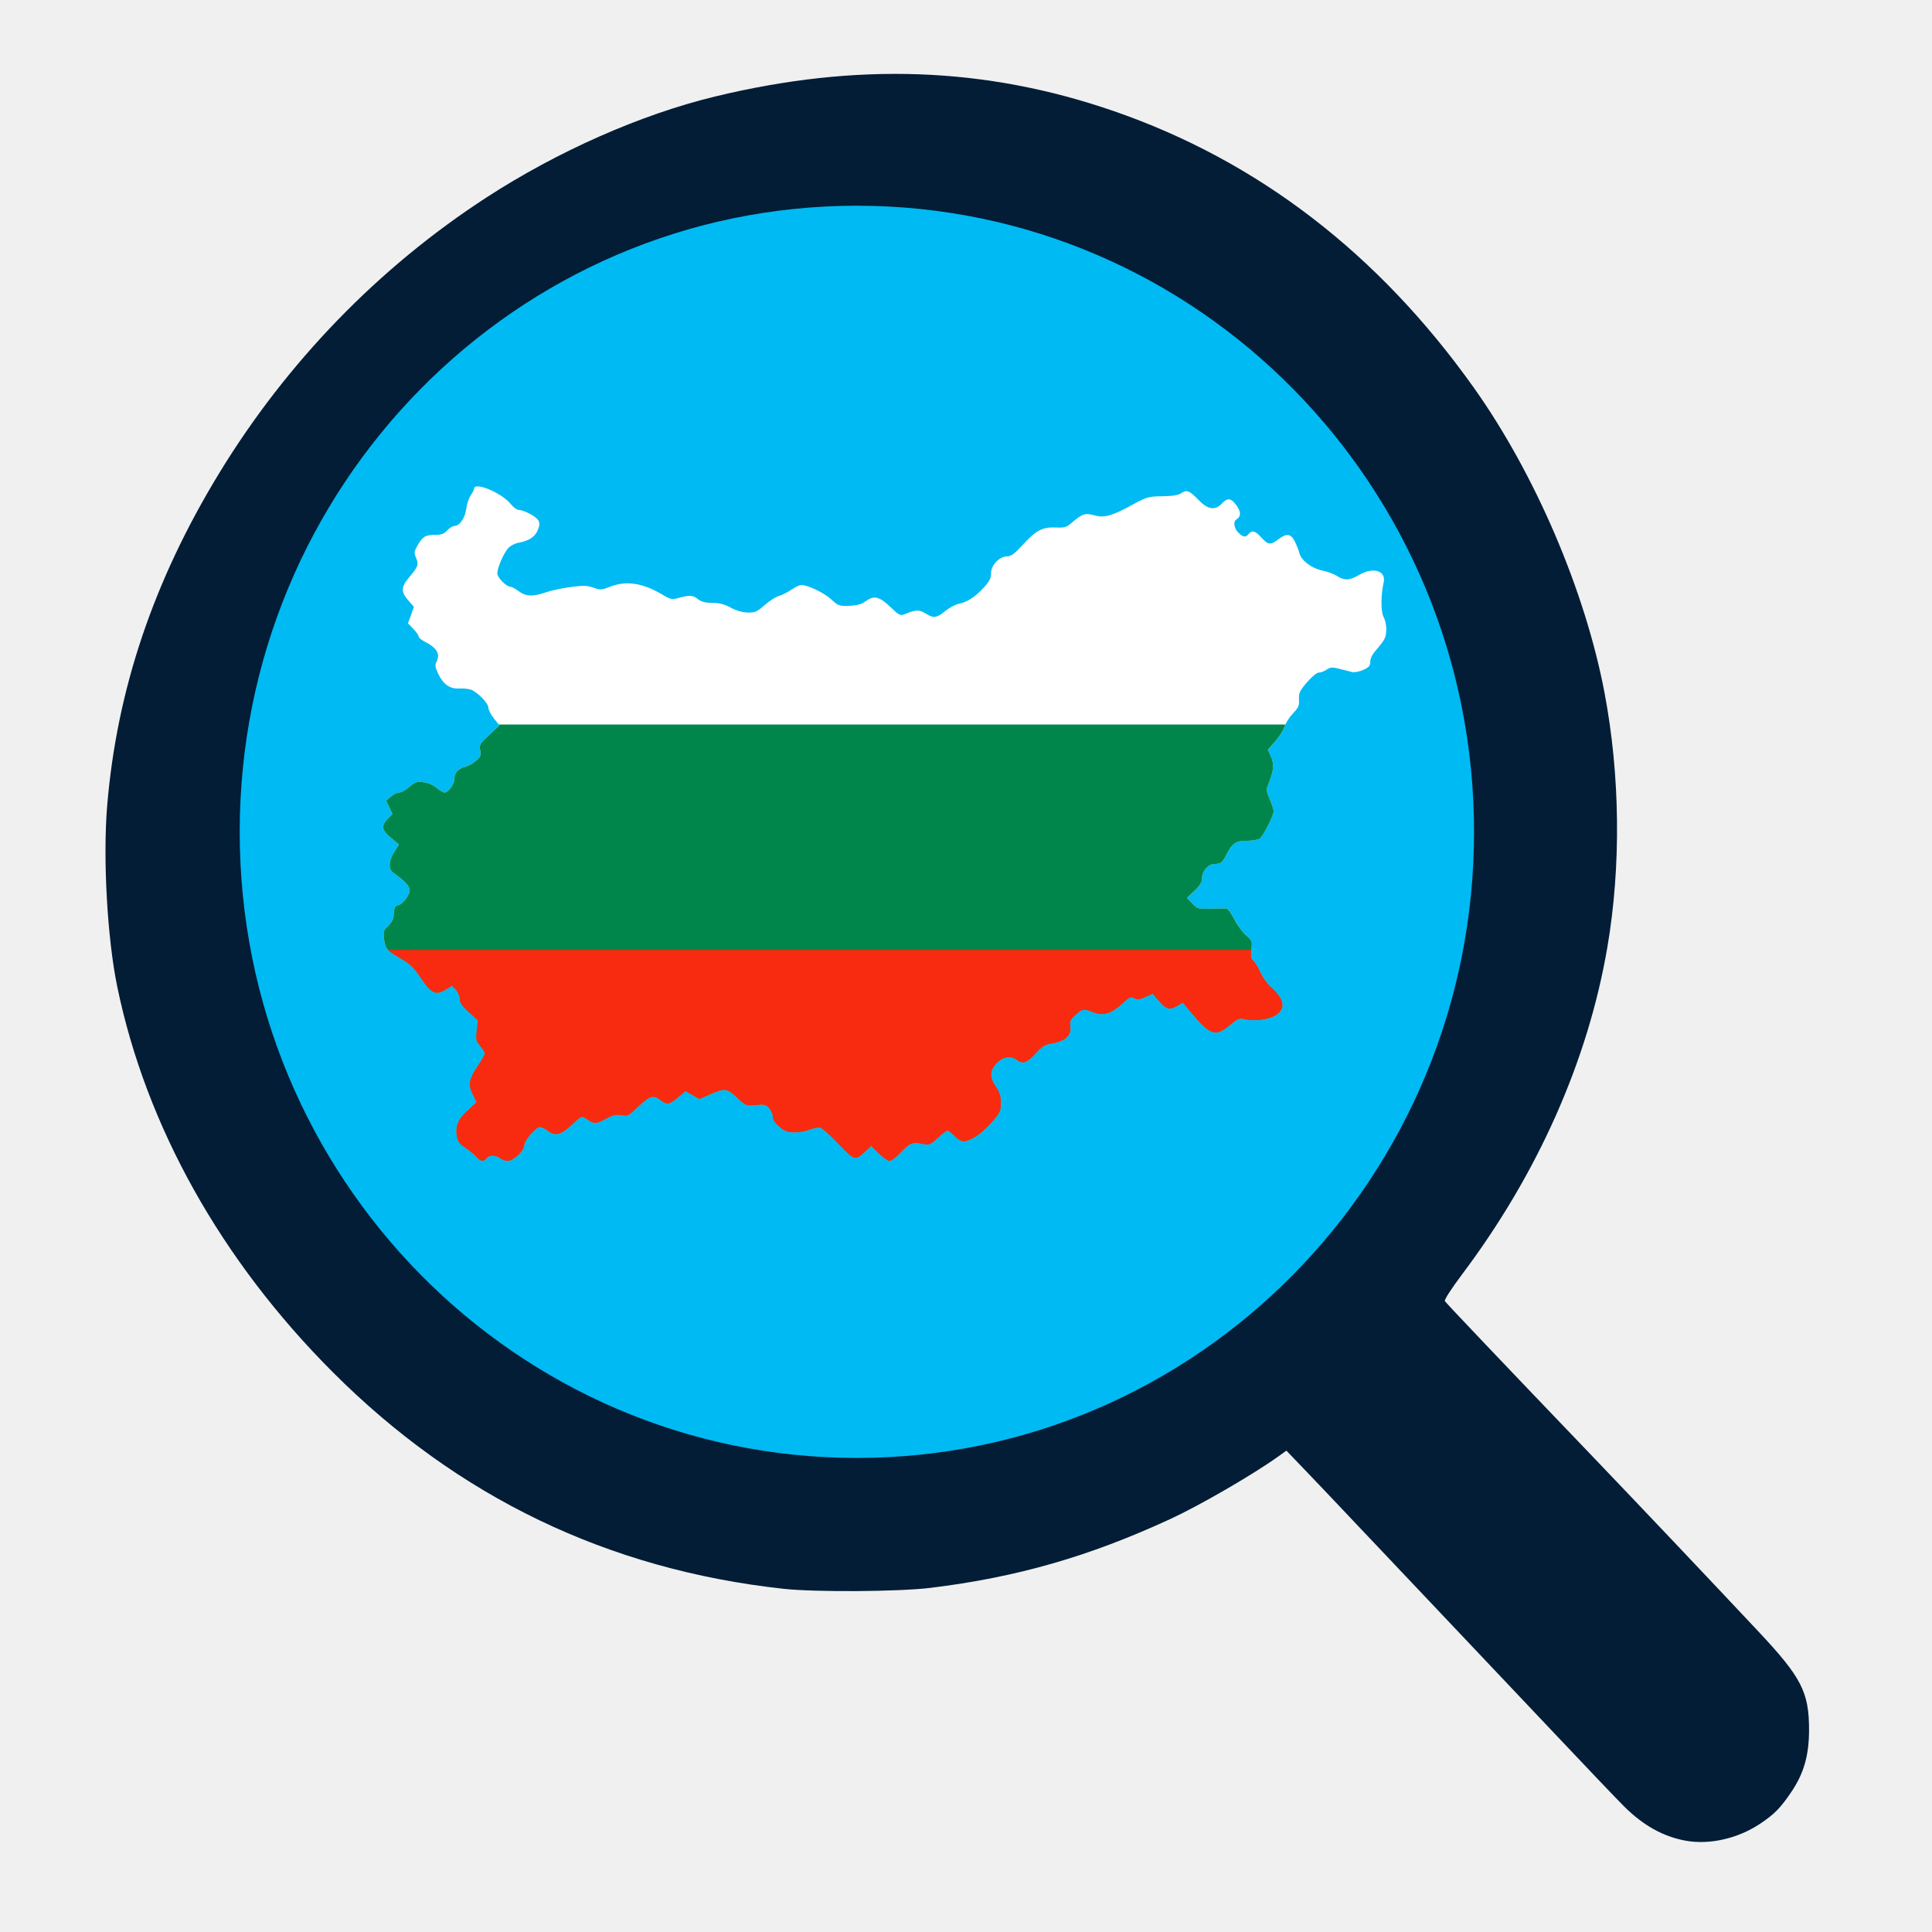
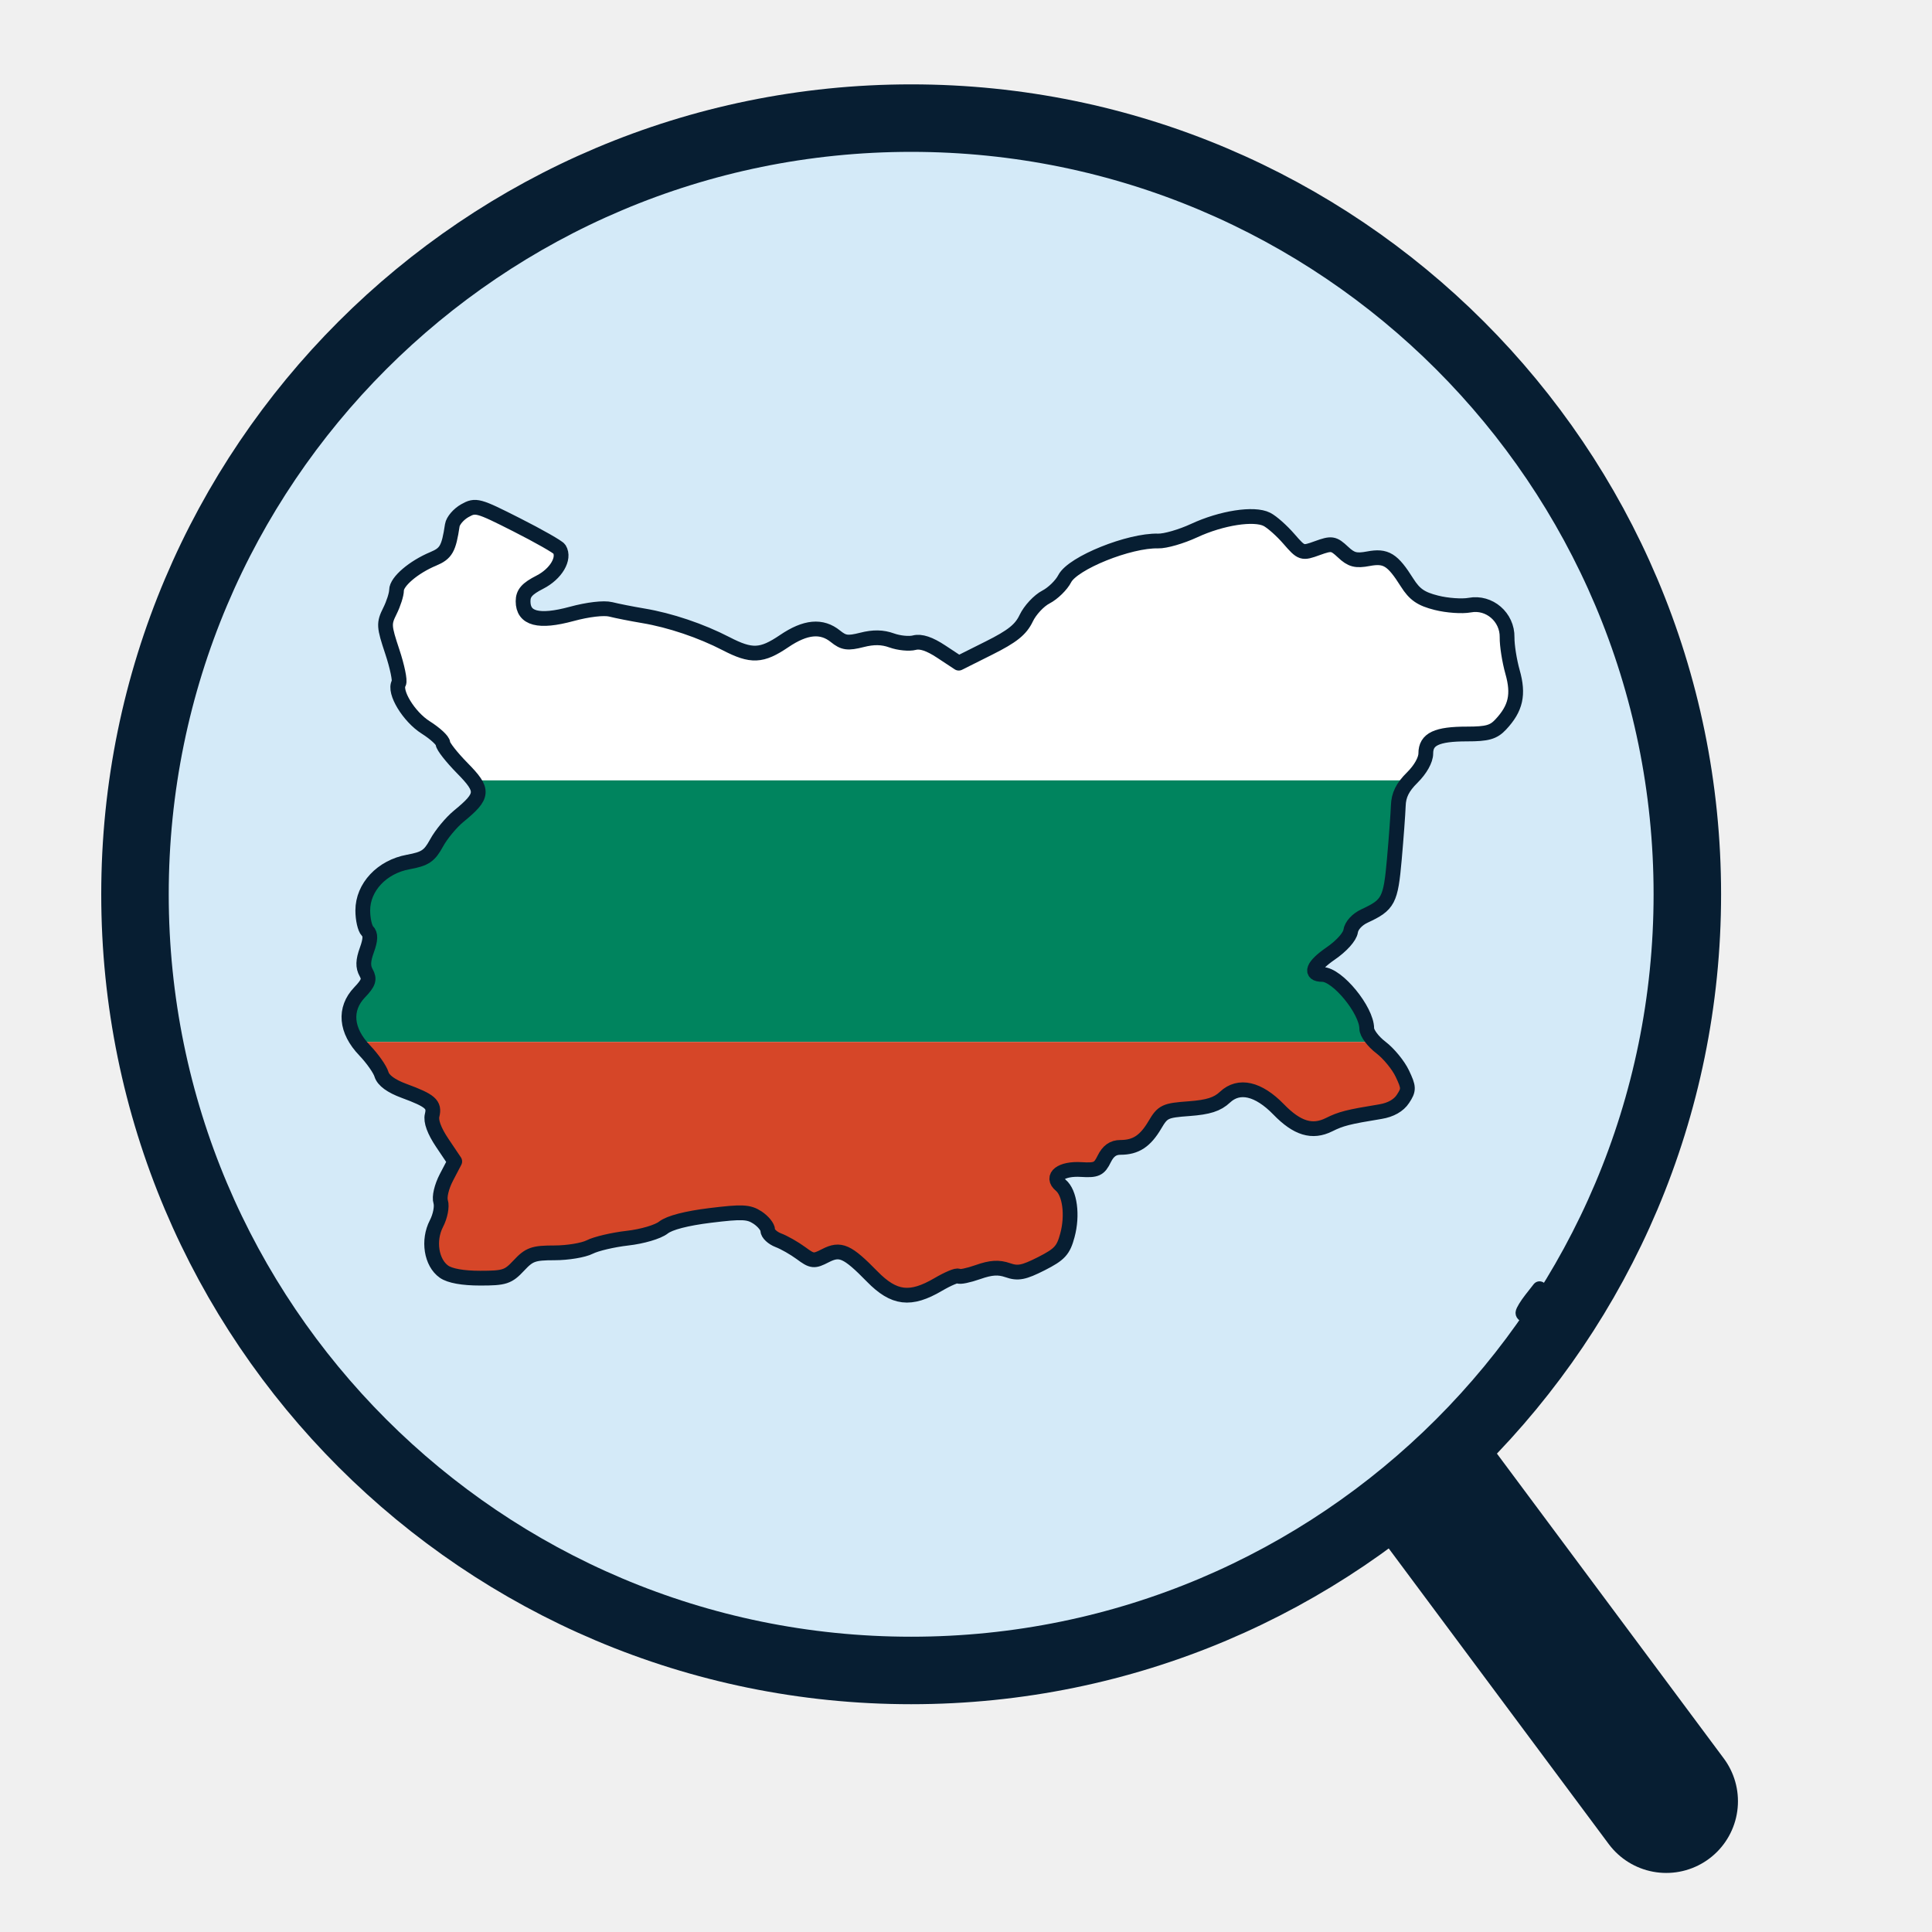
- <svg xmlns="http://www.w3.org/2000/svg" width="1080" height="1080" viewBox="65 91 1080 1080">
+ <svg xmlns="http://www.w3.org/2000/svg" viewBox="0 105 458 458" width="458" height="458" role="img">
  <defs>
-     <clipPath id="country">
-       <path d="M330.92,737.38C329.59,735.94 326.83,733.70 324.80,732.40C322.10,730.67 320.92,729.11 320.45,726.60C319.34,720.66 320.84,716.87 326.33,711.81L331.41,707.12 329.28,702.81C326.57,697.33 327.13,694.18 332.13,686.76C334.26,683.61 336.00,680.52 336.00,679.91C336.00,679.29 334.84,677.41 333.42,675.72C331.09,672.96 330.91,672.12 331.49,667.06L332.14,661.45 327.07,656.85C323.27,653.40 322.00,651.55 322.00,649.44C322.00,647.89 321.03,645.59 319.84,644.33L317.68,642.03 314.36,644.09C308.68,647.60 306.18,646.51 300.46,638.03C296.38,631.98 294.23,629.87 289.15,626.94C281.10,622.28 280.37,621.43 279.66,615.90C279.13,611.73 279.36,611.03 282.04,608.46C283.91,606.67 285.00,604.62 285.00,602.89C285.00,599.28 285.94,597.00 287.42,597.00C289.57,597.00 294.00,591.48 294.00,588.80C294.00,586.33 291.34,583.45 284.91,578.94C281.93,576.85 282.13,572.34 285.42,567.13L287.98,563.08 283.49,559.33C278.30,554.99 277.91,552.75 281.69,548.81L284.37,546.00 282.60,542.28L280.82,538.55 283.47,536.28C284.92,535.02 287.04,534.00 288.17,534.00C289.31,534.00 291.83,532.60 293.78,530.89C296.86,528.18 297.88,527.84 301.62,528.26C304.25,528.56 307.11,529.76 309.03,531.37C310.75,532.82 312.72,534.00 313.40,534.00C315.68,534.00 319.00,529.45 319.00,526.34C319.00,522.95 321.18,520.58 325.17,519.63C326.64,519.29 329.24,517.83 330.95,516.39C333.63,514.13 333.96,513.33 333.42,510.44C332.84,507.36 333.23,506.70 338.49,501.80L344.18,496.50 341.09,492.61C339.39,490.47 338.00,487.75 338.00,486.57C338.00,484.03 331.60,477.56 328.00,476.45C326.62,476.02 323.67,475.77 321.43,475.88C316.35,476.12 312.70,473.46 309.88,467.47C308.30,464.11 308.09,462.70 308.92,461.14C311.32,456.66 309.30,453.16 302.25,449.59C300.46,448.69 299.00,447.42 299.00,446.77C299.00,446.12 297.67,444.22 296.04,442.54L293.07,439.48 294.74,434.85L296.40,430.22 293.20,426.58C289.09,421.90 289.17,419.19 293.54,413.95C298.80,407.66 299.17,406.64 297.61,402.93C296.39,400.02 296.46,399.32 298.29,396.10C301.18,390.99 302.76,390.00 308.02,390.00C311.67,390.00 313.15,389.47 315.00,387.50C316.29,386.12 318.09,385.00 319.00,385.00C321.93,385.00 324.95,380.65 325.64,375.44C326.00,372.72 327.13,369.31 328.15,367.85C329.17,366.39 330.00,364.75 330.00,364.21C330.00,360.12 345.17,366.32 350.26,372.50C351.85,374.42 353.90,376.01 354.82,376.02C357.79,376.06 364.80,379.76 365.94,381.89C366.78,383.46 366.70,384.79 365.60,387.41C364.05,391.12 360.64,393.35 354.91,394.38C352.94,394.74 350.38,396.04 349.23,397.27C346.65,400.02 343.00,408.35 343.00,411.49C343.00,413.86 348.05,419.00 350.38,419.00C351.06,419.00 353.14,420.13 355.00,421.50C359.07,424.50 362.79,424.65 370.15,422.12C373.16,421.08 379.42,419.74 384.06,419.13C391.04,418.22 393.24,418.28 396.74,419.50C400.64,420.87 401.37,420.83 406.02,418.99C415.03,415.44 424.24,416.84 435.38,423.45C439.95,426.16 440.55,426.27 444.65,425.17C450.68,423.56 452.33,423.69 455.27,426.00C457.10,427.43 459.33,428.00 463.17,428.00C467.05,428.00 469.88,428.73 473.51,430.67C476.69,432.38 480.15,433.37 483.06,433.42C487.05,433.49 488.22,432.97 492.44,429.26C495.09,426.93 498.66,424.63 500.38,424.16C502.09,423.68 505.25,422.10 507.39,420.65C509.53,419.19 512.00,418.00 512.89,418.00C516.51,418.00 525.72,422.41 529.63,426.02C533.58,429.66 534.13,429.86 539.69,429.65C543.92,429.50 546.45,428.82 548.69,427.22C553.61,423.72 556.39,424.31 562.62,430.20C568.00,435.29 568.18,435.37 571.31,434.10C577.05,431.76 578.82,431.73 582.32,433.89C586.94,436.74 588.47,436.57 593.33,432.62C595.62,430.75 599.08,428.90 601.00,428.51C605.82,427.51 610.02,424.79 614.88,419.52C618.13,415.99 619.00,414.28 619.00,411.42C619.00,406.91 623.70,402.00 628.03,402.00C630.21,402.00 632.15,400.57 636.67,395.61C644.09,387.48 647.78,385.54 655.15,385.86C660.14,386.08 661.19,385.77 664.15,383.20C669.88,378.23 671.64,377.64 676.67,379.05C682.32,380.63 686.43,379.50 698.00,373.18C706.05,368.78 706.94,368.53 714.70,368.41C720.53,368.33 723.65,367.81 725.46,366.62C728.54,364.60 729.90,365.19 735.45,370.92C740.25,375.87 744.35,376.39 748.00,372.50C751.22,369.08 753.22,369.36 756.29,373.66C758.87,377.29 758.77,379.79 755.99,381.50C754.22,382.60 754.94,386.60 757.31,388.83C760.04,391.39 761.31,391.54 763.00,389.50C764.91,387.19 766.66,387.68 770.14,391.50C773.92,395.66 775.26,395.80 779.59,392.50C784.25,388.94 786.59,389.26 788.84,393.75C789.87,395.81 791.00,398.69 791.35,400.14C792.34,404.26 798.13,408.68 804.20,409.94C807.12,410.54 810.86,411.93 812.51,413.01C816.53,415.66 819.46,415.51 824.84,412.35C832.59,407.81 839.92,410.03 838.49,416.48C836.87,423.75 836.84,432.79 838.42,435.85C840.27,439.43 840.48,445.22 838.86,448.32C838.23,449.52 836.20,452.19 834.36,454.25C832.21,456.65 831.00,459.03 831.00,460.85C831.00,463.20 830.31,464.01 827.05,465.48C824.88,466.46 822.08,467.00 820.80,466.68C819.54,466.37 816.39,465.56 813.81,464.90C809.77,463.86 808.77,463.92 806.60,465.35C805.21,466.26 803.21,467.00 802.16,467.00C801.07,467.00 798.22,469.37 795.58,472.46C791.51,477.23 790.94,478.43 791.15,481.97C791.36,485.41 790.86,486.57 787.81,489.76C785.84,491.82 783.71,495.15 783.07,497.17C782.43,499.18 780.06,502.92 777.82,505.47L773.74,510.10 775.53,514.07C777.42,518.25 777.02,522.07 773.93,529.63C772.81,532.38 772.92,533.38 774.83,537.82C776.02,540.60 777.00,543.57 777.00,544.42C777.00,546.77 771.19,558.33 769.29,559.75C768.37,560.44 765.08,561.00 761.98,561.00C755.76,561.00 753.81,562.35 750.48,569.00C748.39,573.17 747.34,573.96 743.92,573.98C740.45,574.01 737.00,577.87 737.00,581.74C737.00,584.10 735.97,585.83 732.77,588.88L728.53,592.90 731.52,596.03C734.39,599.05 734.78,599.16 742.00,598.95C746.12,598.83 750.06,598.79 750.74,598.87C751.42,598.94 753.28,601.59 754.89,604.75C756.49,607.91 759.45,611.95 761.47,613.73C764.99,616.82 765.12,617.15 764.52,621.82C764.03,625.70 764.25,626.96 765.61,628.09C766.55,628.86 768.33,631.78 769.57,634.56C770.80,637.35 773.46,641.08 775.48,642.85C782.97,649.42 783.90,654.72 778.23,658.47C774.30,661.07 765.46,662.10 760.00,660.59C757.99,660.04 756.54,660.70 752.64,663.95C744.25,670.94 741.55,669.99 729.86,655.89L726.21,651.50 723.20,653.25C718.76,655.83 717.17,655.45 713.03,650.78L709.29,646.57 705.26,648.38C702.01,649.85 700.81,649.97 699.05,649.03C697.11,647.99 696.32,648.36 692.05,652.36C686.55,657.50 681.47,659.04 676.56,657.06C670.82,654.75 670.30,654.80 666.54,658.10C663.42,660.84 662.90,661.85 663.29,664.43C664.13,669.96 660.75,673.06 652.35,674.45C649.08,675.00 647.24,676.19 643.72,680.07C639.06,685.21 636.71,686.00 633.44,683.53C630.05,680.97 625.73,681.65 622.20,685.30C618.18,689.44 618.05,693.17 621.75,698.52C623.86,701.57 624.50,703.67 624.50,707.53C624.50,712.21 624.11,713.01 619.00,718.81C613.62,724.92 607.37,729.00 603.37,729.00C602.27,729.00 600.08,727.65 598.50,726.00C596.92,724.35 595.20,723.00 594.67,723.00C594.15,723.00 591.72,724.85 589.26,727.11C585.20,730.86 584.47,731.17 581.15,730.53C574.95,729.34 573.83,729.74 568.86,734.95C566.21,737.73 563.26,740.00 562.31,740.00C561.36,740.00 558.65,738.11 556.29,735.80L552.01,731.60 548.76,734.65C543.06,740.00 542.64,739.89 533.76,730.49C529.33,725.80 524.75,721.73 523.59,721.43C522.43,721.14 519.81,721.60 517.77,722.45C515.73,723.30 511.90,724.00 509.26,724.00C505.37,724.00 503.74,723.41 500.73,720.93C498.16,718.81 497.00,717.04 497.00,715.24C497.00,713.80 496.06,711.62 494.90,710.40C493.08,708.45 492.11,708.24 487.41,708.72C482.06,709.27 481.95,709.23 476.94,704.54C471.23,699.20 470.24,699.10 461.26,703.07L456.03,705.38 452.12,703.19L448.20,700.99 444.01,704.49C439.17,708.54 437.77,708.75 434.27,706.00C430.35,702.92 428.16,703.54 421.86,709.55C416.39,714.77 415.83,715.06 412.38,714.41C409.42,713.86 407.70,714.27 403.46,716.57C397.97,719.54 396.92,719.47 391.81,715.80C390.38,714.77 389.31,715.37 384.62,719.80C378.50,725.59 375.28,726.34 371.00,723.00C369.62,721.92 367.76,721.03 366.87,721.02C364.49,720.99 358.00,728.58 358.00,731.40C358.00,734.35 351.86,740.01 348.72,739.97C347.50,739.95 345.63,739.28 344.56,738.47C342.06,736.58 338.58,736.59 337.00,738.50C335.22,740.65 333.69,740.37 330.92,737.38Z" />
+     <clipPath id="land">
+       <path d="M361.02,416.25C361.03,415.84 361.92,414.38 363.00,413.00L364.96,410.50 364.98,413.75C365.00,416.34 364.59,417.00 363.00,417.00C361.900,417.00 361.01,416.66 361.02,416.25ZM206.78,407.63C200.84,401.56 199.22,400.84 195.65,402.68C192.96,404.07 192.53,404.03 189.89,402.07C188.31,400.91 185.90,399.53 184.51,399.01C183.13,398.48 182.00,397.42 182.00,396.64C182.00,395.86 180.91,394.52 179.58,393.64C177.49,392.27 175.93,392.20 168.35,393.13C162.74,393.82 158.72,394.86 157.26,396.01C155.97,397.03 152.27,398.12 148.74,398.52C145.31,398.91 141.28,399.86 139.80,400.62C138.31,401.38 134.56,402.00 131.45,402.00C126.46,402.00 125.47,402.35 123.00,405.00C120.45,407.73 119.62,408.00 113.82,408.00C109.72,408.00 106.67,407.45 105.26,406.47C102.24,404.35 101.40,399.05 103.46,395.07C104.37,393.32 104.82,391.01 104.47,389.91C104.10,388.75 104.67,386.34 105.82,384.12L107.80,380.33 104.85,375.94C102.93,373.08 102.09,370.79 102.44,369.39C103.08,366.82 102.04,365.91 95.80,363.61C92.71,362.47 90.87,361.12 90.44,359.69C90.08,358.48 88.28,355.93 86.44,354.00C81.94,349.30 81.50,344.18 85.23,340.27C87.39,338.01 87.67,337.15 86.80,335.59C86.01,334.19 86.05,332.74 86.96,330.24C87.86,327.74 87.90,326.50 87.10,325.70C86.50,325.10 86.00,322.91 86.00,320.83C86.00,315.32 90.53,310.49 96.76,309.35C100.79,308.61 101.79,307.94 103.50,304.82C104.60,302.80 106.97,299.94 108.77,298.47C114.71,293.60 114.80,292.38 109.60,287.10C107.07,284.53 105.00,281.89 105.00,281.23C105.00,280.57 103.17,278.87 100.92,277.45C96.91,274.92 93.29,268.96 94.54,266.93C94.87,266.39 94.18,263.04 93.00,259.49C90.99,253.45 90.95,252.81 92.42,249.86C93.29,248.12 94.00,245.89 94.00,244.92C94.00,242.88 98.04,239.43 102.71,237.48C105.76,236.20 106.38,235.10 107.22,229.53C107.38,228.45 108.72,226.89 110.20,226.06C112.76,224.62 113.32,224.77 122.46,229.40C127.73,232.07 132.30,234.67 132.61,235.18C133.97,237.39 131.80,241.06 127.98,243.01C124.94,244.56 124.00,245.63 124.00,247.54C124.00,251.68 127.70,252.65 135.50,250.54C139.36,249.49 143.14,249.05 144.76,249.45C146.27,249.83 149.75,250.52 152.50,250.98C158.85,252.04 166.21,254.53 172.14,257.60C178.15,260.71 180.55,260.61 185.90,256.98C190.95,253.56 194.79,253.20 198.06,255.85C199.99,257.41 200.97,257.54 204.30,256.70C207.08,255.99 209.19,256.03 211.38,256.82C213.10,257.44 215.52,257.68 216.77,257.35C218.30,256.95 220.37,257.64 223.16,259.49L227.28,262.21 234.45,258.62C239.99,255.85 241.99,254.25 243.27,251.56C244.18,249.65 246.28,247.39 247.95,246.53C249.61,245.67 251.62,243.71 252.41,242.17C254.34,238.45 267.71,233.06 274.55,233.25C276.23,233.30 280.05,232.19 283.05,230.80C289.57,227.77 297.29,226.57 300.33,228.12C301.52,228.72 303.87,230.81 305.55,232.75C308.56,236.21 308.67,236.25 312.28,234.94C315.69,233.71 316.13,233.78 318.37,235.87C320.33,237.72 321.43,238.01 324.40,237.45C328.56,236.67 330.11,237.63 333.56,243.10C335.35,245.93 336.87,246.98 340.50,247.89C343.05,248.54 346.62,248.79 348.42,248.45C353.05,247.58 357.36,251.30 357.27,256.09C357.24,257.97 357.82,261.66 358.56,264.29C360.08,269.65 359.34,272.93 355.76,276.75C354.04,278.59 352.58,279.00 347.76,279.00C340.58,279.00 338.00,280.22 338.00,283.61C338.00,285.15 336.73,287.41 334.79,289.33C332.48,291.61 331.56,293.48 331.48,296.00C331.41,297.93 330.99,303.65 330.54,308.72C329.67,318.50 329.14,319.51 323.50,322.13C321.72,322.95 320.37,324.43 320.18,325.76C319.99,327.07 318.02,329.27 315.41,331.06C311.22,333.95 310.41,336.00 313.48,336.00C317.04,336.00 324.00,344.49 324.00,348.83C324.00,349.89 325.51,351.92 327.36,353.32C329.21,354.73 331.49,357.51 332.43,359.50C334.00,362.81 334.02,363.33 332.58,365.51C331.58,367.05 329.67,368.13 327.26,368.52C319.56,369.78 317.91,370.20 315.06,371.62C311.09,373.60 307.49,372.51 303.11,367.99C298.31,363.05 293.70,361.99 290.40,365.09C288.58,366.80 286.45,367.48 281.88,367.82C276.20,368.23 275.64,368.49 273.78,371.65C271.50,375.52 269.24,377.00 265.62,377.00C263.87,377.00 262.70,377.84 261.76,379.75C260.58,382.16 259.91,382.47 256.33,382.25C251.59,381.95 249.00,383.93 251.46,385.97C253.62,387.76 254.33,393.06 253.04,397.84C252.08,401.42 251.21,402.36 246.87,404.57C242.67,406.69 241.32,406.96 238.89,406.11C236.73,405.36 234.91,405.47 231.83,406.56C229.55,407.36 227.46,407.79 227.18,407.51C226.90,407.23 224.75,408.13 222.41,409.50C215.83,413.36 211.94,412.89 206.78,407.63ZM363.23,217.00C362.19,215.33 362.23,215.00 363.49,215.00C364.33,215.00 365.00,215.88 365.00,217.00C365.00,218.10 364.88,219.00 364.74,219.00C364.60,219.00 363.92,218.10 363.23,217.00Z" />
    </clipPath>
-     <radialGradient id="rim" gradientUnits="userSpaceOnUse" cx="960" cy="550" r="320">
-       <stop stop-color="#ff6800" />
-       <stop offset=".36" stop-color="#c6540b" />
-       <stop offset=".7" stop-color="#363037" />
-       <stop offset="1" stop-color="#031d36" />
-     </radialGradient>
  </defs>
-   <path fill="#031d36" d="M1007.35,1119.97C994.91,1117.74 983.68,1111.51 973.00,1100.92C969.42,1097.38 951.20,1078.27 932.50,1058.46C913.80,1038.65 883.88,1007.03 866.00,988.18C848.12,969.33 827.69,947.74 820.58,940.21C813.48,932.67 802.37,920.97 795.89,914.21L784.11,901.92 779.31,905.35C764.96,915.59 735.59,932.59 719.07,940.21C673.70,961.16 633.20,972.77 585.00,978.64C567.32,980.79 520.64,981.08 503.00,979.15C404.97,968.43 320.94,928.03 251.00,858.02C188.61,795.57 146.65,720.52 130.55,642.60C124.96,615.55 122.47,570.86 124.90,541.50C130.29,476.65 150.80,415.73 187.53,355.50C225.39,293.41 276.75,240.44 337.00,201.34C376.78,175.52 423.11,155.05 464.47,145.01C543.90,125.74 615.94,128.35 687.57,153.09C768.03,180.88 835.55,232.73 888.79,307.60C923.05,355.78 951.04,421.04 961.90,478.05C970.70,524.32 971.27,575.36 963.48,620.77C952.63,684.03 924.61,747.08 882.36,803.32C876.26,811.44 872.27,817.63 872.68,818.32C873.36,819.44 904.74,852.44 956.01,905.96C981.01,932.06 1019.52,972.70 1047.78,1002.81C1072.04,1028.66 1076.26,1036.82 1076.27,1058.00C1076.27,1072.20 1073.37,1082.37 1066.34,1092.75C1060.20,1101.82 1056.76,1105.30 1048.63,1110.67C1036.31,1118.80 1020.57,1122.35 1007.35,1119.97Z" />
-   <ellipse cx="544" cy="556" rx="345" ry="350" fill="#00baf3" />
-   <g clip-path="url(#country)">
-     <path fill="#fff" d="M250 320h610v450H250z" />
-     <path fill="#00864b" d="M250 496h610v274H250z" />
-     <path fill="#f82b10" d="M250 622h610v148H250z" />
+   <path d="M331 446L395 532" stroke="#071E32" stroke-width="34" stroke-linecap="round" />
+   <circle cx="216" cy="317" r="184" fill="#D4EAF8" stroke="#071E32" stroke-width="16" />
+   <path d="M361.02,416.25C361.03,415.84 361.92,414.38 363.00,413.00L364.96,410.50 364.98,413.75C365.00,416.34 364.59,417.00 363.00,417.00C361.900,417.00 361.01,416.66 361.02,416.25ZM206.78,407.63C200.84,401.56 199.22,400.84 195.65,402.68C192.96,404.07 192.53,404.03 189.89,402.07C188.31,400.91 185.90,399.53 184.51,399.01C183.13,398.48 182.00,397.42 182.00,396.64C182.00,395.86 180.91,394.52 179.58,393.64C177.49,392.27 175.93,392.20 168.35,393.13C162.74,393.82 158.72,394.86 157.26,396.01C155.97,397.03 152.27,398.12 148.74,398.52C145.31,398.91 141.28,399.86 139.80,400.62C138.31,401.38 134.56,402.00 131.45,402.00C126.46,402.00 125.47,402.35 123.00,405.00C120.45,407.73 119.62,408.00 113.82,408.00C109.72,408.00 106.67,407.45 105.26,406.47C102.24,404.35 101.40,399.05 103.46,395.07C104.37,393.32 104.82,391.01 104.47,389.91C104.10,388.75 104.67,386.34 105.82,384.12L107.80,380.33 104.85,375.94C102.93,373.08 102.09,370.79 102.44,369.39C103.08,366.82 102.04,365.91 95.80,363.61C92.71,362.47 90.87,361.12 90.44,359.69C90.08,358.48 88.28,355.93 86.44,354.00C81.94,349.30 81.50,344.18 85.23,340.27C87.39,338.01 87.67,337.15 86.80,335.59C86.01,334.19 86.05,332.74 86.96,330.24C87.86,327.74 87.90,326.50 87.10,325.70C86.50,325.10 86.00,322.91 86.00,320.83C86.00,315.32 90.53,310.49 96.76,309.35C100.79,308.61 101.79,307.94 103.50,304.82C104.60,302.80 106.97,299.94 108.77,298.47C114.71,293.60 114.80,292.38 109.60,287.10C107.07,284.53 105.00,281.89 105.00,281.23C105.00,280.57 103.17,278.87 100.92,277.45C96.91,274.92 93.29,268.96 94.54,266.93C94.87,266.39 94.18,263.04 93.00,259.49C90.99,253.45 90.95,252.81 92.42,249.86C93.29,248.12 94.00,245.89 94.00,244.92C94.00,242.88 98.04,239.43 102.71,237.48C105.76,236.20 106.38,235.10 107.22,229.53C107.38,228.45 108.72,226.89 110.20,226.06C112.76,224.62 113.32,224.77 122.46,229.40C127.73,232.07 132.30,234.67 132.61,235.18C133.97,237.39 131.80,241.06 127.98,243.01C124.94,244.56 124.00,245.63 124.00,247.54C124.00,251.68 127.70,252.65 135.50,250.54C139.36,249.49 143.14,249.05 144.76,249.45C146.27,249.83 149.75,250.52 152.50,250.98C158.85,252.04 166.21,254.53 172.14,257.60C178.15,260.71 180.55,260.61 185.90,256.98C190.95,253.56 194.79,253.20 198.06,255.85C199.99,257.41 200.97,257.54 204.30,256.70C207.08,255.99 209.19,256.03 211.38,256.82C213.10,257.44 215.52,257.68 216.77,257.35C218.30,256.95 220.37,257.64 223.16,259.49L227.28,262.21 234.45,258.62C239.99,255.85 241.99,254.25 243.27,251.56C244.18,249.65 246.28,247.39 247.95,246.53C249.61,245.67 251.62,243.71 252.41,242.17C254.34,238.45 267.71,233.06 274.55,233.25C276.23,233.30 280.05,232.19 283.05,230.80C289.57,227.77 297.29,226.57 300.33,228.12C301.52,228.72 303.87,230.81 305.55,232.75C308.56,236.21 308.67,236.25 312.28,234.94C315.69,233.71 316.13,233.78 318.37,235.87C320.33,237.72 321.43,238.01 324.40,237.45C328.56,236.67 330.11,237.63 333.56,243.10C335.35,245.93 336.87,246.98 340.50,247.89C343.05,248.54 346.62,248.79 348.42,248.45C353.05,247.58 357.36,251.30 357.27,256.09C357.24,257.97 357.82,261.66 358.56,264.29C360.08,269.65 359.34,272.93 355.76,276.75C354.04,278.59 352.58,279.00 347.76,279.00C340.58,279.00 338.00,280.22 338.00,283.61C338.00,285.15 336.73,287.41 334.79,289.33C332.48,291.61 331.56,293.48 331.48,296.00C331.41,297.93 330.99,303.65 330.54,308.72C329.67,318.50 329.14,319.51 323.50,322.13C321.72,322.95 320.37,324.43 320.18,325.76C319.99,327.07 318.02,329.27 315.41,331.06C311.22,333.95 310.41,336.00 313.48,336.00C317.04,336.00 324.00,344.49 324.00,348.83C324.00,349.89 325.51,351.92 327.36,353.32C329.21,354.73 331.49,357.51 332.43,359.50C334.00,362.81 334.02,363.33 332.58,365.51C331.58,367.05 329.67,368.13 327.26,368.52C319.56,369.78 317.91,370.20 315.06,371.62C311.09,373.60 307.49,372.51 303.11,367.99C298.31,363.05 293.70,361.99 290.40,365.09C288.58,366.80 286.45,367.48 281.88,367.82C276.20,368.23 275.64,368.49 273.78,371.65C271.50,375.52 269.24,377.00 265.62,377.00C263.87,377.00 262.70,377.84 261.76,379.75C260.58,382.16 259.91,382.47 256.33,382.25C251.59,381.95 249.00,383.93 251.46,385.97C253.62,387.76 254.33,393.06 253.04,397.84C252.08,401.42 251.21,402.36 246.87,404.57C242.67,406.69 241.32,406.96 238.89,406.11C236.73,405.36 234.91,405.47 231.83,406.56C229.55,407.36 227.46,407.79 227.18,407.51C226.90,407.23 224.75,408.13 222.41,409.50C215.83,413.36 211.94,412.89 206.78,407.63ZM363.23,217.00C362.19,215.33 362.23,215.00 363.49,215.00C364.33,215.00 365.00,215.88 365.00,217.00C365.00,218.10 364.88,219.00 364.74,219.00C364.60,219.00 363.92,218.10 363.23,217.00Z" fill="white" />
+   <g clip-path="url(#land)">
+     <path fill="#00845E" d="M70 290h300v62H70z" />
+     <path fill="#D64628" d="M70 352h300v70H70z" />
  </g>
+   <path d="M361.02,416.25C361.03,415.84 361.92,414.38 363.00,413.00L364.96,410.50 364.98,413.75C365.00,416.34 364.59,417.00 363.00,417.00C361.900,417.00 361.01,416.66 361.02,416.25ZM206.78,407.63C200.84,401.56 199.22,400.84 195.65,402.68C192.96,404.07 192.53,404.03 189.89,402.07C188.31,400.91 185.90,399.53 184.51,399.01C183.13,398.48 182.00,397.42 182.00,396.64C182.00,395.86 180.91,394.52 179.58,393.64C177.49,392.27 175.93,392.20 168.35,393.13C162.74,393.82 158.72,394.86 157.26,396.01C155.97,397.03 152.27,398.12 148.74,398.52C145.31,398.91 141.28,399.86 139.80,400.62C138.31,401.38 134.56,402.00 131.45,402.00C126.46,402.00 125.47,402.35 123.00,405.00C120.45,407.73 119.62,408.00 113.82,408.00C109.72,408.00 106.67,407.45 105.26,406.47C102.24,404.35 101.40,399.05 103.46,395.07C104.37,393.32 104.82,391.01 104.47,389.91C104.10,388.75 104.67,386.34 105.82,384.12L107.80,380.33 104.85,375.94C102.93,373.08 102.09,370.79 102.44,369.39C103.08,366.82 102.04,365.91 95.80,363.61C92.71,362.47 90.87,361.12 90.44,359.69C90.08,358.48 88.28,355.93 86.44,354.00C81.94,349.30 81.50,344.18 85.23,340.27C87.39,338.01 87.67,337.15 86.80,335.59C86.01,334.19 86.05,332.74 86.96,330.24C87.86,327.74 87.90,326.50 87.10,325.70C86.50,325.10 86.00,322.91 86.00,320.83C86.00,315.32 90.53,310.49 96.76,309.35C100.79,308.61 101.79,307.94 103.50,304.82C104.60,302.80 106.97,299.94 108.77,298.47C114.71,293.60 114.80,292.38 109.60,287.10C107.07,284.53 105.00,281.89 105.00,281.23C105.00,280.57 103.17,278.87 100.92,277.45C96.91,274.92 93.29,268.96 94.54,266.93C94.87,266.39 94.18,263.04 93.00,259.49C90.99,253.45 90.95,252.81 92.42,249.86C93.29,248.12 94.00,245.89 94.00,244.92C94.00,242.88 98.04,239.43 102.71,237.48C105.76,236.20 106.38,235.10 107.22,229.53C107.38,228.45 108.72,226.89 110.20,226.06C112.76,224.62 113.32,224.77 122.46,229.40C127.73,232.07 132.30,234.67 132.61,235.18C133.97,237.39 131.80,241.06 127.98,243.01C124.94,244.56 124.00,245.63 124.00,247.54C124.00,251.68 127.70,252.65 135.50,250.54C139.36,249.49 143.14,249.05 144.76,249.45C146.27,249.83 149.75,250.52 152.50,250.98C158.85,252.04 166.21,254.53 172.14,257.60C178.15,260.71 180.55,260.61 185.90,256.98C190.95,253.56 194.79,253.20 198.06,255.85C199.99,257.41 200.97,257.54 204.30,256.70C207.08,255.99 209.19,256.03 211.38,256.82C213.10,257.44 215.52,257.68 216.77,257.35C218.30,256.95 220.37,257.64 223.16,259.49L227.28,262.21 234.45,258.62C239.99,255.85 241.99,254.25 243.27,251.56C244.18,249.65 246.28,247.39 247.95,246.53C249.61,245.67 251.62,243.71 252.41,242.17C254.34,238.45 267.71,233.06 274.55,233.25C276.23,233.30 280.05,232.19 283.05,230.80C289.57,227.77 297.29,226.57 300.33,228.12C301.52,228.72 303.87,230.81 305.55,232.75C308.56,236.21 308.67,236.25 312.28,234.94C315.69,233.71 316.13,233.78 318.37,235.87C320.33,237.72 321.43,238.01 324.40,237.45C328.56,236.67 330.11,237.63 333.56,243.10C335.35,245.93 336.87,246.98 340.50,247.89C343.05,248.54 346.62,248.79 348.42,248.45C353.05,247.58 357.36,251.30 357.27,256.09C357.24,257.97 357.82,261.66 358.56,264.29C360.08,269.65 359.34,272.93 355.76,276.75C354.04,278.59 352.58,279.00 347.76,279.00C340.58,279.00 338.00,280.22 338.00,283.61C338.00,285.15 336.73,287.41 334.79,289.33C332.48,291.61 331.56,293.48 331.48,296.00C331.41,297.93 330.99,303.65 330.54,308.72C329.67,318.50 329.14,319.51 323.50,322.13C321.72,322.95 320.37,324.43 320.18,325.76C319.99,327.07 318.02,329.27 315.41,331.06C311.22,333.95 310.41,336.00 313.48,336.00C317.04,336.00 324.00,344.49 324.00,348.83C324.00,349.89 325.51,351.92 327.36,353.32C329.21,354.73 331.49,357.51 332.43,359.50C334.00,362.81 334.02,363.33 332.58,365.51C331.58,367.05 329.67,368.13 327.26,368.52C319.56,369.78 317.91,370.20 315.06,371.62C311.09,373.60 307.49,372.51 303.11,367.99C298.31,363.05 293.70,361.99 290.40,365.09C288.58,366.80 286.45,367.48 281.88,367.82C276.20,368.23 275.64,368.49 273.78,371.65C271.50,375.52 269.24,377.00 265.62,377.00C263.87,377.00 262.70,377.84 261.76,379.75C260.58,382.16 259.91,382.47 256.33,382.25C251.59,381.95 249.00,383.93 251.46,385.97C253.62,387.76 254.33,393.06 253.04,397.84C252.08,401.42 251.21,402.36 246.87,404.57C242.67,406.69 241.32,406.96 238.89,406.11C236.73,405.36 234.91,405.47 231.83,406.56C229.55,407.36 227.46,407.79 227.18,407.51C226.90,407.23 224.75,408.13 222.41,409.50C215.83,413.36 211.94,412.89 206.78,407.63ZM363.23,217.00C362.19,215.33 362.23,215.00 363.49,215.00C364.33,215.00 365.00,215.88 365.00,217.00C365.00,218.10 364.88,219.00 364.74,219.00C364.60,219.00 363.92,218.10 363.23,217.00Z" fill="none" stroke="#071E32" stroke-width="3.5" stroke-linejoin="round" />
</svg>
